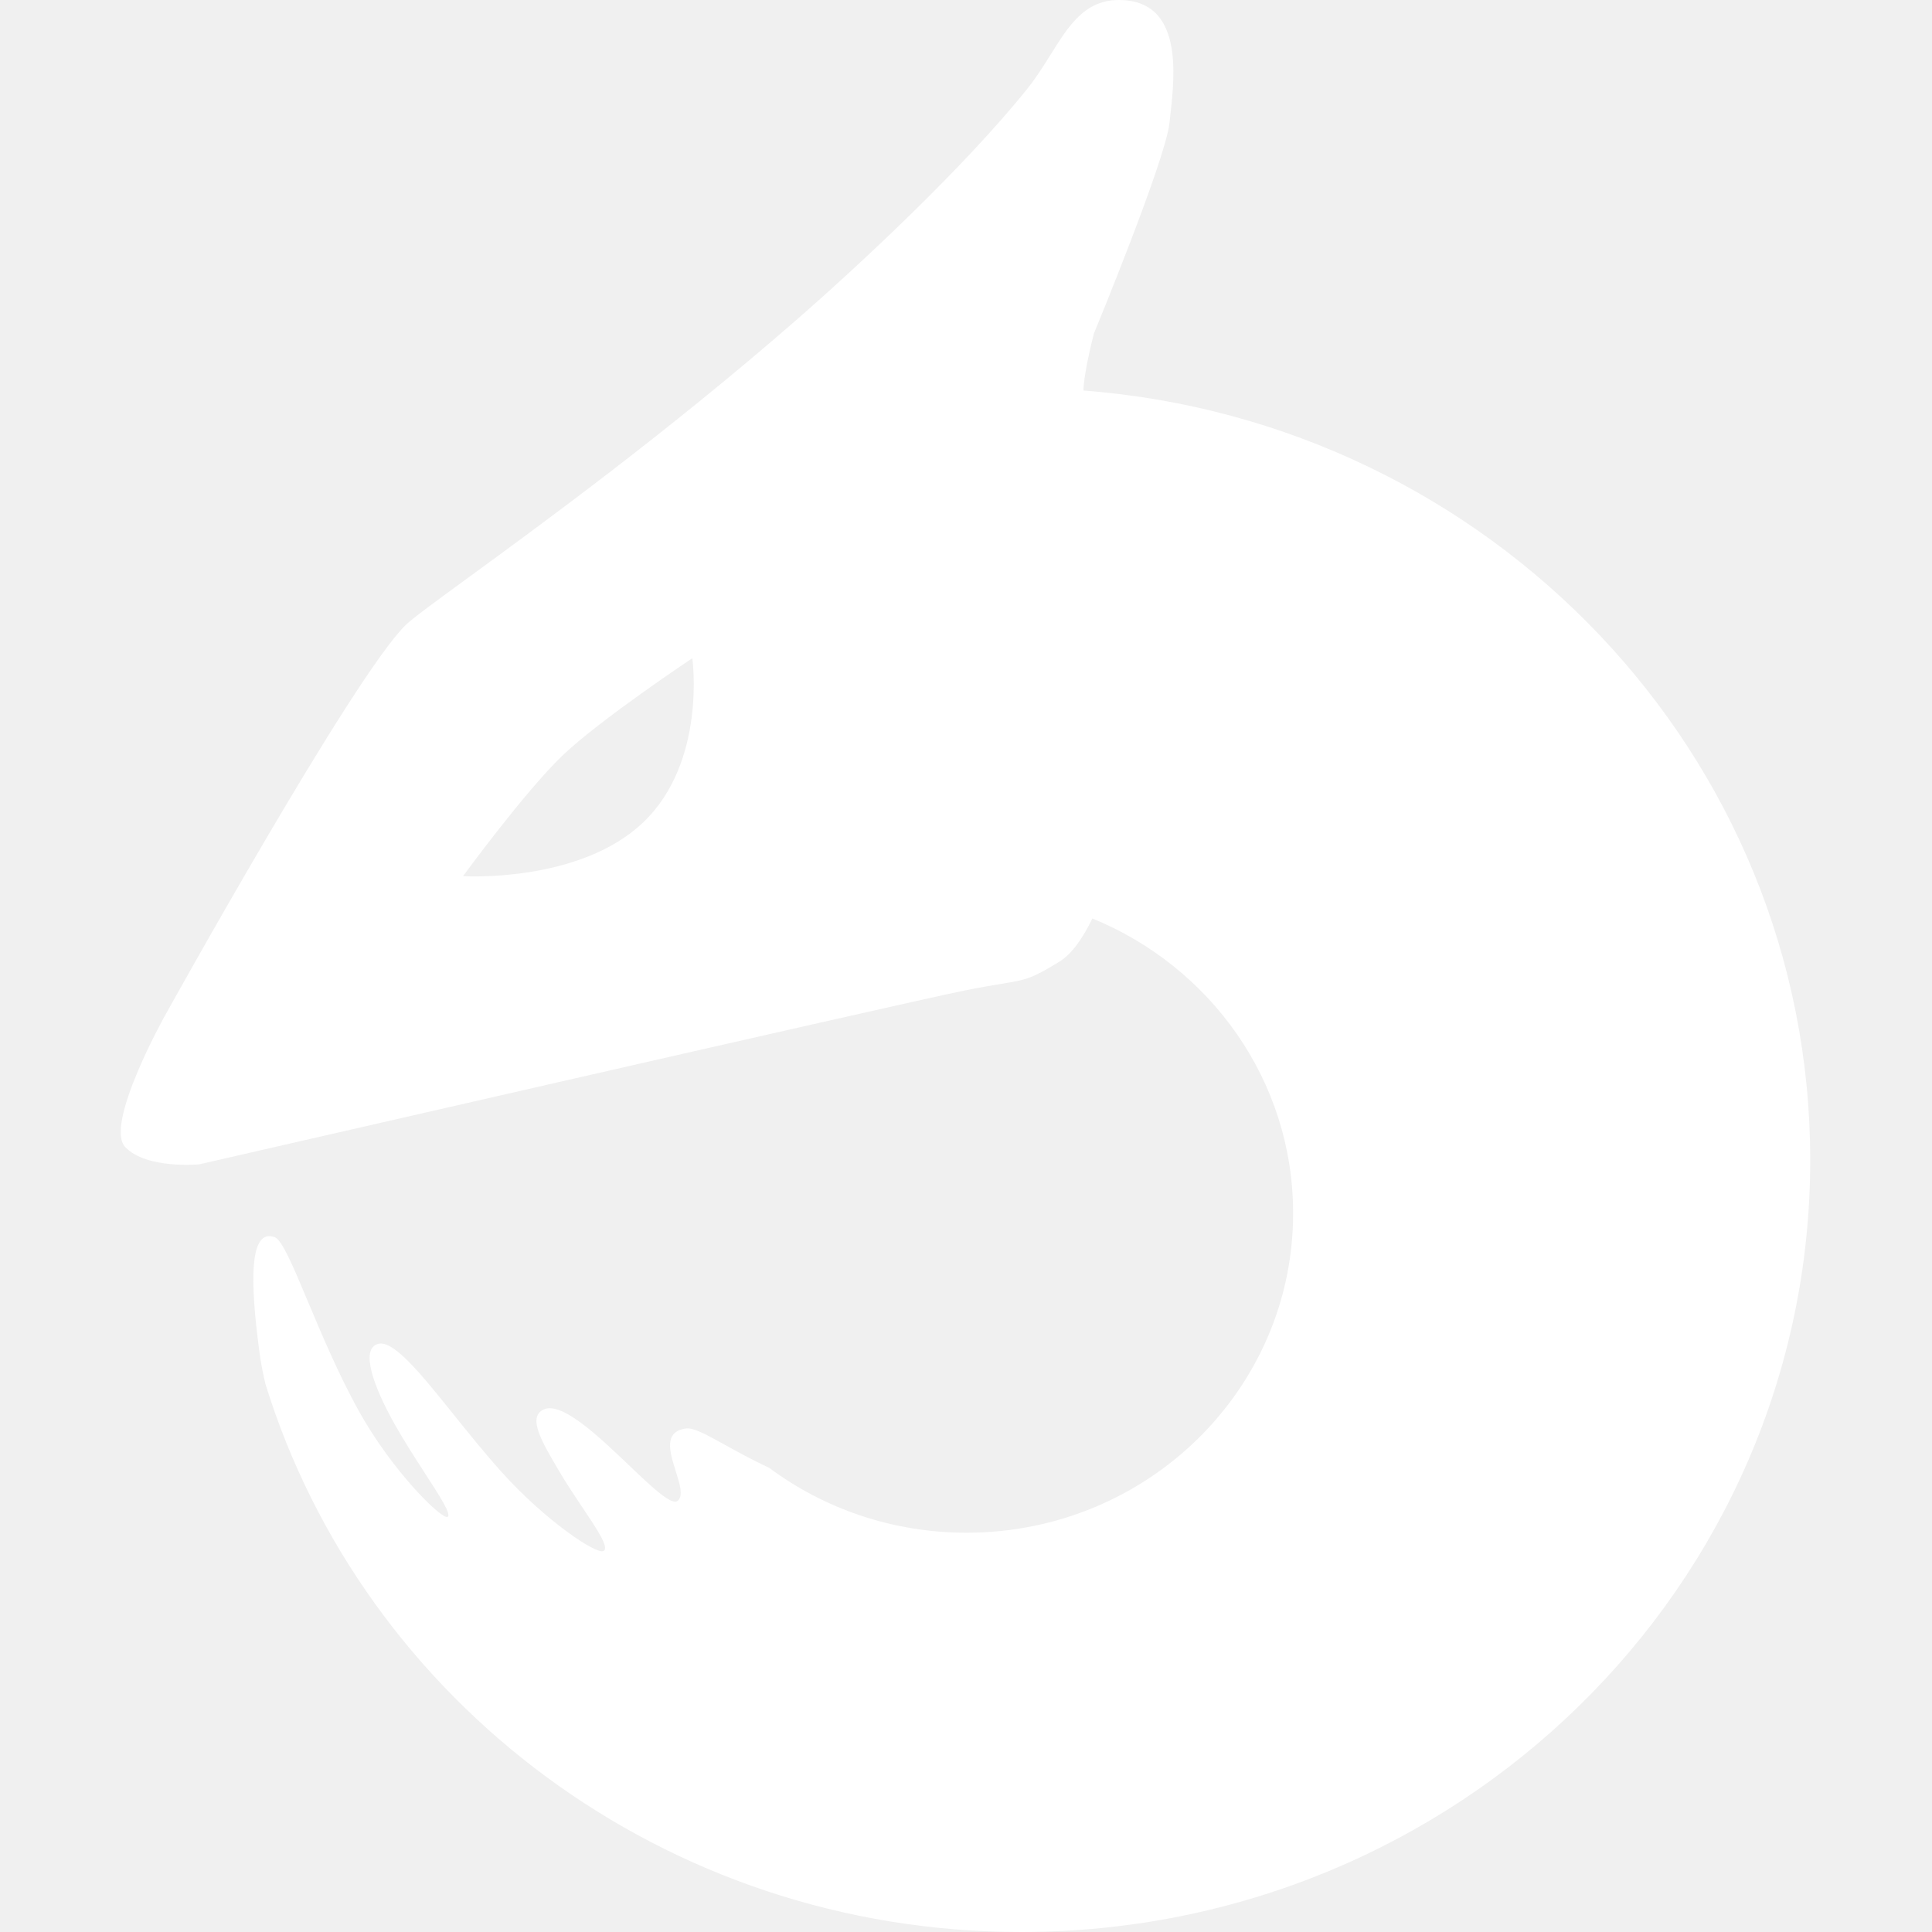
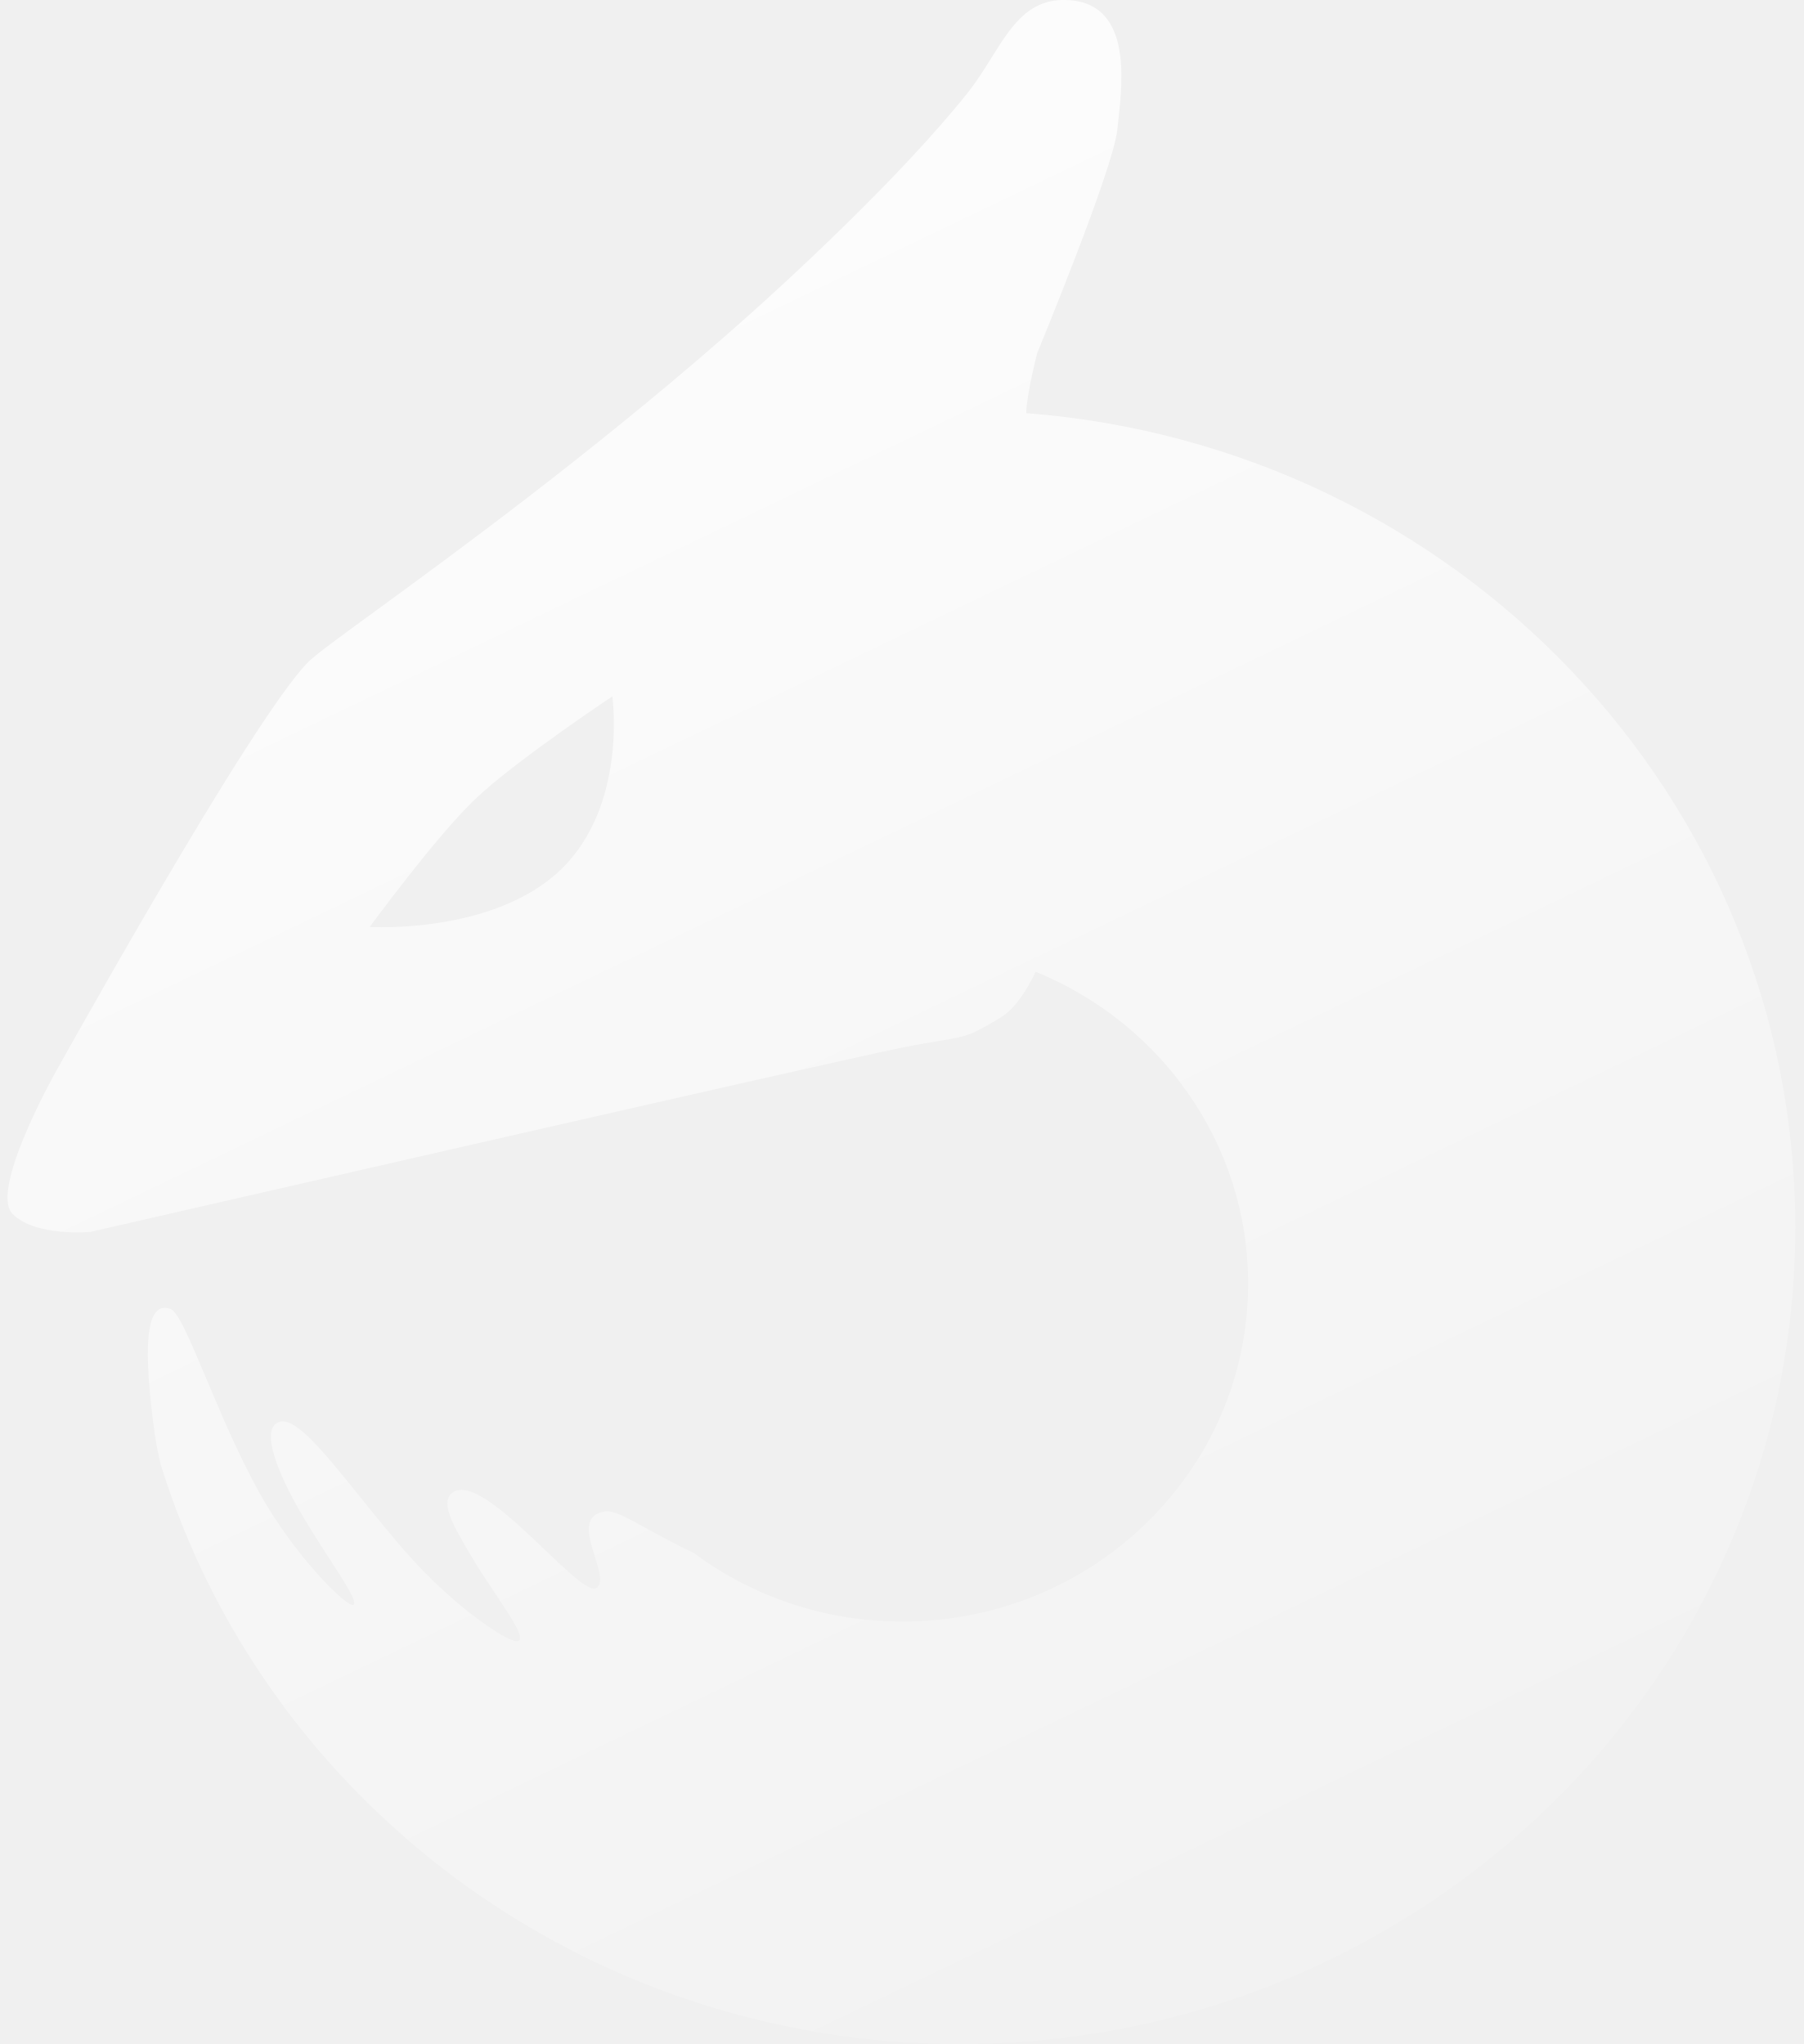
- <svg xmlns="http://www.w3.org/2000/svg" width="512" height="512" viewBox="0 0 512 512" fill="none">
-   <path fill-rule="evenodd" clip-rule="evenodd" d="M280.702 254.881C284.172 252.765 287.116 248.331 289.49 243.403C320.735 256.173 342.692 286.349 342.692 321.54C342.692 368.29 303.942 406.189 256.142 406.189C236.52 406.189 218.423 399.802 203.906 389.039C199.144 386.784 195.226 384.618 192.02 382.845C187.047 380.096 183.786 378.293 181.744 378.575C175.775 379.398 177.508 384.89 179.083 389.879C180.152 393.268 181.149 396.425 179.606 397.727C177.992 399.091 172.764 394.106 166.655 388.282C158.339 380.353 148.391 370.868 143.7 373.717C139.991 375.97 143.592 382.081 148 389.561L148.327 390.116C150.189 393.278 152.347 396.498 154.316 399.436C158.319 405.407 161.543 410.219 159.93 411.033C157.98 412.017 144.394 402.847 132.945 390.116C128.526 385.203 124.246 379.877 120.268 374.928L120.268 374.927C111.561 364.093 104.307 355.068 100.235 356.137C95.337 357.423 99.042 367.527 104.487 377.25C107.033 381.797 110.028 386.427 112.621 390.436L112.621 390.437C116.654 396.671 119.715 401.402 118.605 401.984C117.107 402.767 103.926 389.914 94.973 373.717C89.656 364.096 85.191 353.464 81.576 344.857C77.656 335.522 74.736 328.569 72.813 327.869C66.132 325.438 66.132 339.059 68.812 358.718C69.161 361.283 69.682 363.973 70.323 366.712C96.307 450.785 176.128 512 270.567 512C386.084 512 479.728 420.412 479.728 307.432C479.728 199.9 394.899 111.747 287.12 103.494C287.256 98.428 289.9 88.383 289.9 88.383C289.9 88.383 308.927 42.347 309.933 32.51C309.999 31.857 310.078 31.148 310.163 30.392C311.348 19.763 313.553 0 296.551 0C287.471 0 283.249 6.755 278.42 14.48L278.42 14.48C276.566 17.446 274.622 20.555 272.28 23.479C255.412 44.544 227.048 70.849 210.965 84.863C176.971 114.484 143.619 138.828 124.167 153.026L124.167 153.026L124.166 153.027C115.319 159.484 109.348 163.843 107.5 165.644C93.574 179.22 43.642 269.286 43.642 269.286C43.642 269.286 27.494 298.182 33.234 304.043C38.973 309.903 52.814 308.56 52.814 308.56C52.814 308.56 238.755 265.903 255.402 262.539C259.884 261.633 263.048 261.11 265.477 260.709C272.072 259.62 273.256 259.424 280.702 254.881ZM149.235 200.064C139.254 209.551 122.701 232.196 122.701 232.196C122.701 232.196 153.465 234.091 170.408 217.986C187.352 201.88 183.47 174.433 183.47 174.433C183.47 174.433 159.215 190.577 149.235 200.064Z" fill="white" />
+ <svg xmlns="http://www.w3.org/2000/svg" width="180" height="204" viewBox="0 0 180 204" fill="none">
+   <path fill-rule="evenodd" clip-rule="evenodd" d="M99.842 101.554C101.225 100.711 102.398 98.944 103.344 96.981C115.793 102.069 124.541 114.092 124.541 128.114C124.541 146.741 109.102 161.841 90.057 161.841C82.239 161.841 75.028 159.296 69.244 155.008C67.347 154.109 65.785 153.246 64.508 152.54C62.527 151.445 61.227 150.726 60.414 150.839C58.035 151.166 58.726 153.355 59.353 155.342C59.779 156.693 60.177 157.951 59.562 158.469C58.919 159.013 56.836 157.027 54.402 154.706C51.088 151.547 47.125 147.768 45.255 148.903C43.778 149.801 45.212 152.235 46.969 155.216L47.099 155.437C47.841 156.697 48.701 157.98 49.485 159.15C51.08 161.529 52.365 163.447 51.722 163.771C50.945 164.163 45.532 160.509 40.97 155.437C39.21 153.479 37.504 151.357 35.919 149.385V149.385C32.45 145.068 29.56 141.472 27.937 141.898C25.986 142.411 27.462 146.437 29.632 150.311C30.646 152.122 31.839 153.967 32.872 155.564V155.565C34.479 158.049 35.699 159.934 35.257 160.166C34.66 160.478 29.408 155.356 25.841 148.903C23.722 145.07 21.943 140.833 20.503 137.404C18.941 133.685 17.778 130.914 17.012 130.635C14.35 129.667 14.35 135.094 15.417 142.927C15.556 143.949 15.764 145.021 16.019 146.112C26.372 179.61 58.176 204 95.804 204C141.83 204 179.142 167.508 179.142 122.492C179.142 79.648 145.343 44.524 102.399 41.236C102.454 39.218 103.507 35.215 103.507 35.215C103.507 35.215 111.088 16.873 111.489 12.953C111.515 12.693 111.547 12.41 111.581 12.109C112.053 7.874 112.931 0 106.157 0C102.539 0 100.857 2.691 98.933 5.769V5.769C98.194 6.951 97.42 8.19 96.487 9.355C89.766 17.748 78.465 28.229 72.056 33.813C58.512 45.615 45.223 55.314 37.473 60.971L37.472 60.972C33.947 63.544 31.568 65.281 30.832 65.999C25.283 71.408 5.389 107.294 5.389 107.294C5.389 107.294 -1.045 118.807 1.242 121.142C3.528 123.477 9.043 122.942 9.043 122.942C9.043 122.942 83.129 105.946 89.762 104.605C91.548 104.244 92.808 104.036 93.776 103.876C96.404 103.442 96.876 103.364 99.842 101.554ZM47.461 79.713C43.484 83.493 36.889 92.516 36.889 92.516C36.889 92.516 49.146 93.271 55.897 86.854C62.648 80.437 61.101 69.501 61.101 69.501C61.101 69.501 51.437 75.933 47.461 79.713Z" fill="url(#paint0_linear_1461_2587)" />
+   <defs>
+     <linearGradient id="paint0_linear_1461_2587" x1="0.94" y1="-0.003" x2="113.861" y2="235.211" gradientUnits="userSpaceOnUse">
+       <stop stop-color="white" />
+       <stop offset="1" stop-color="white" stop-opacity="0" />
+     </linearGradient>
+   </defs>
</svg>
